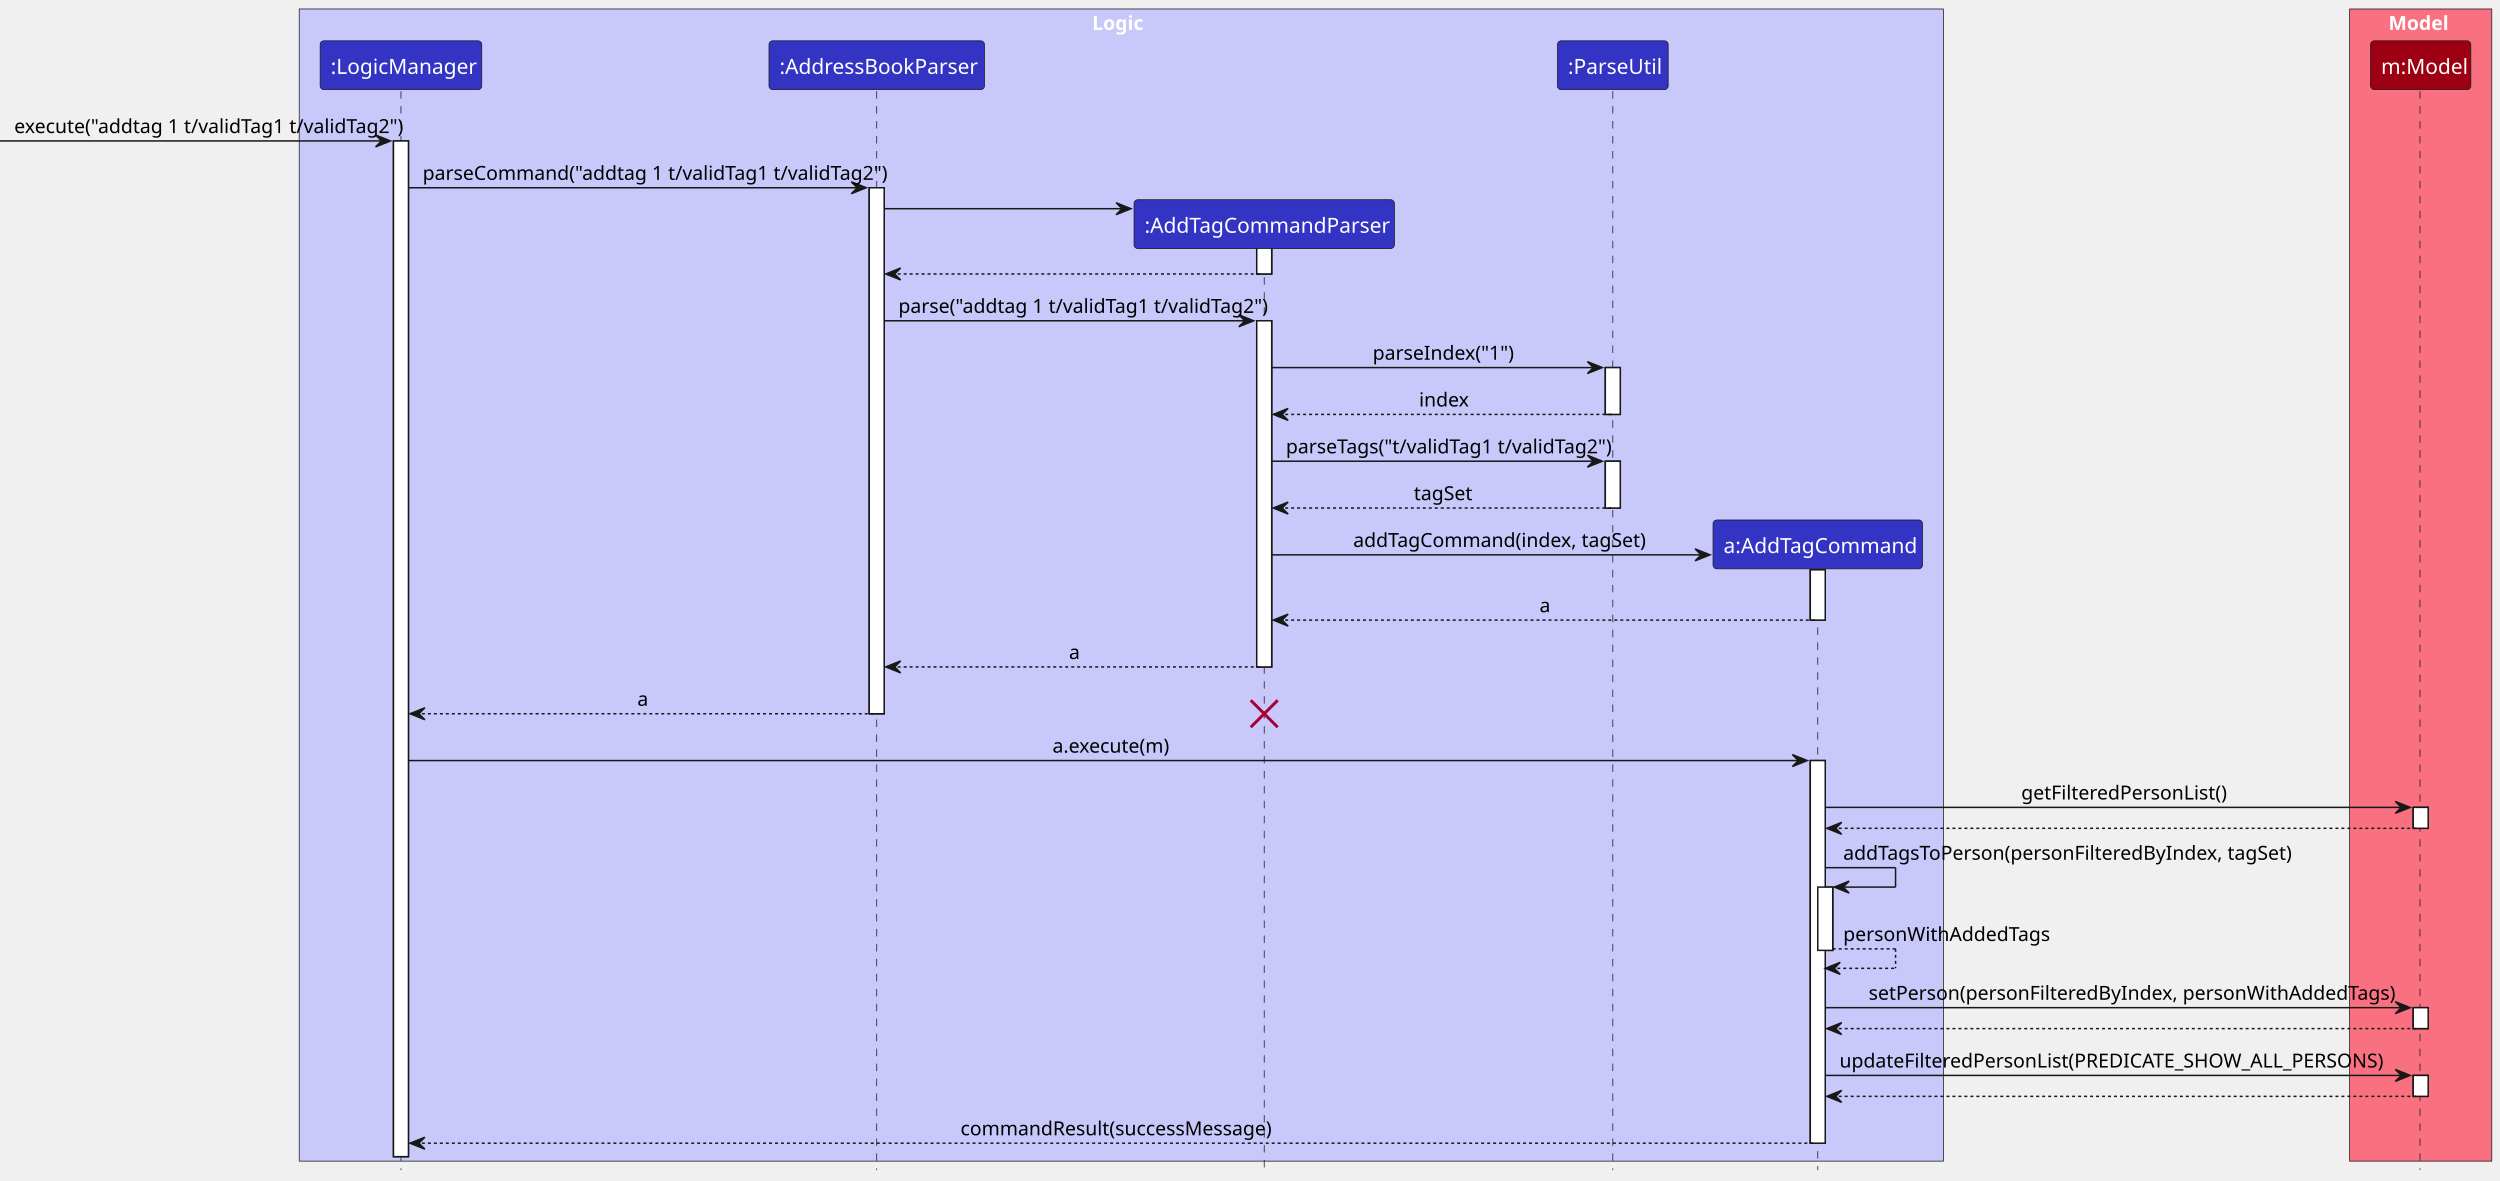
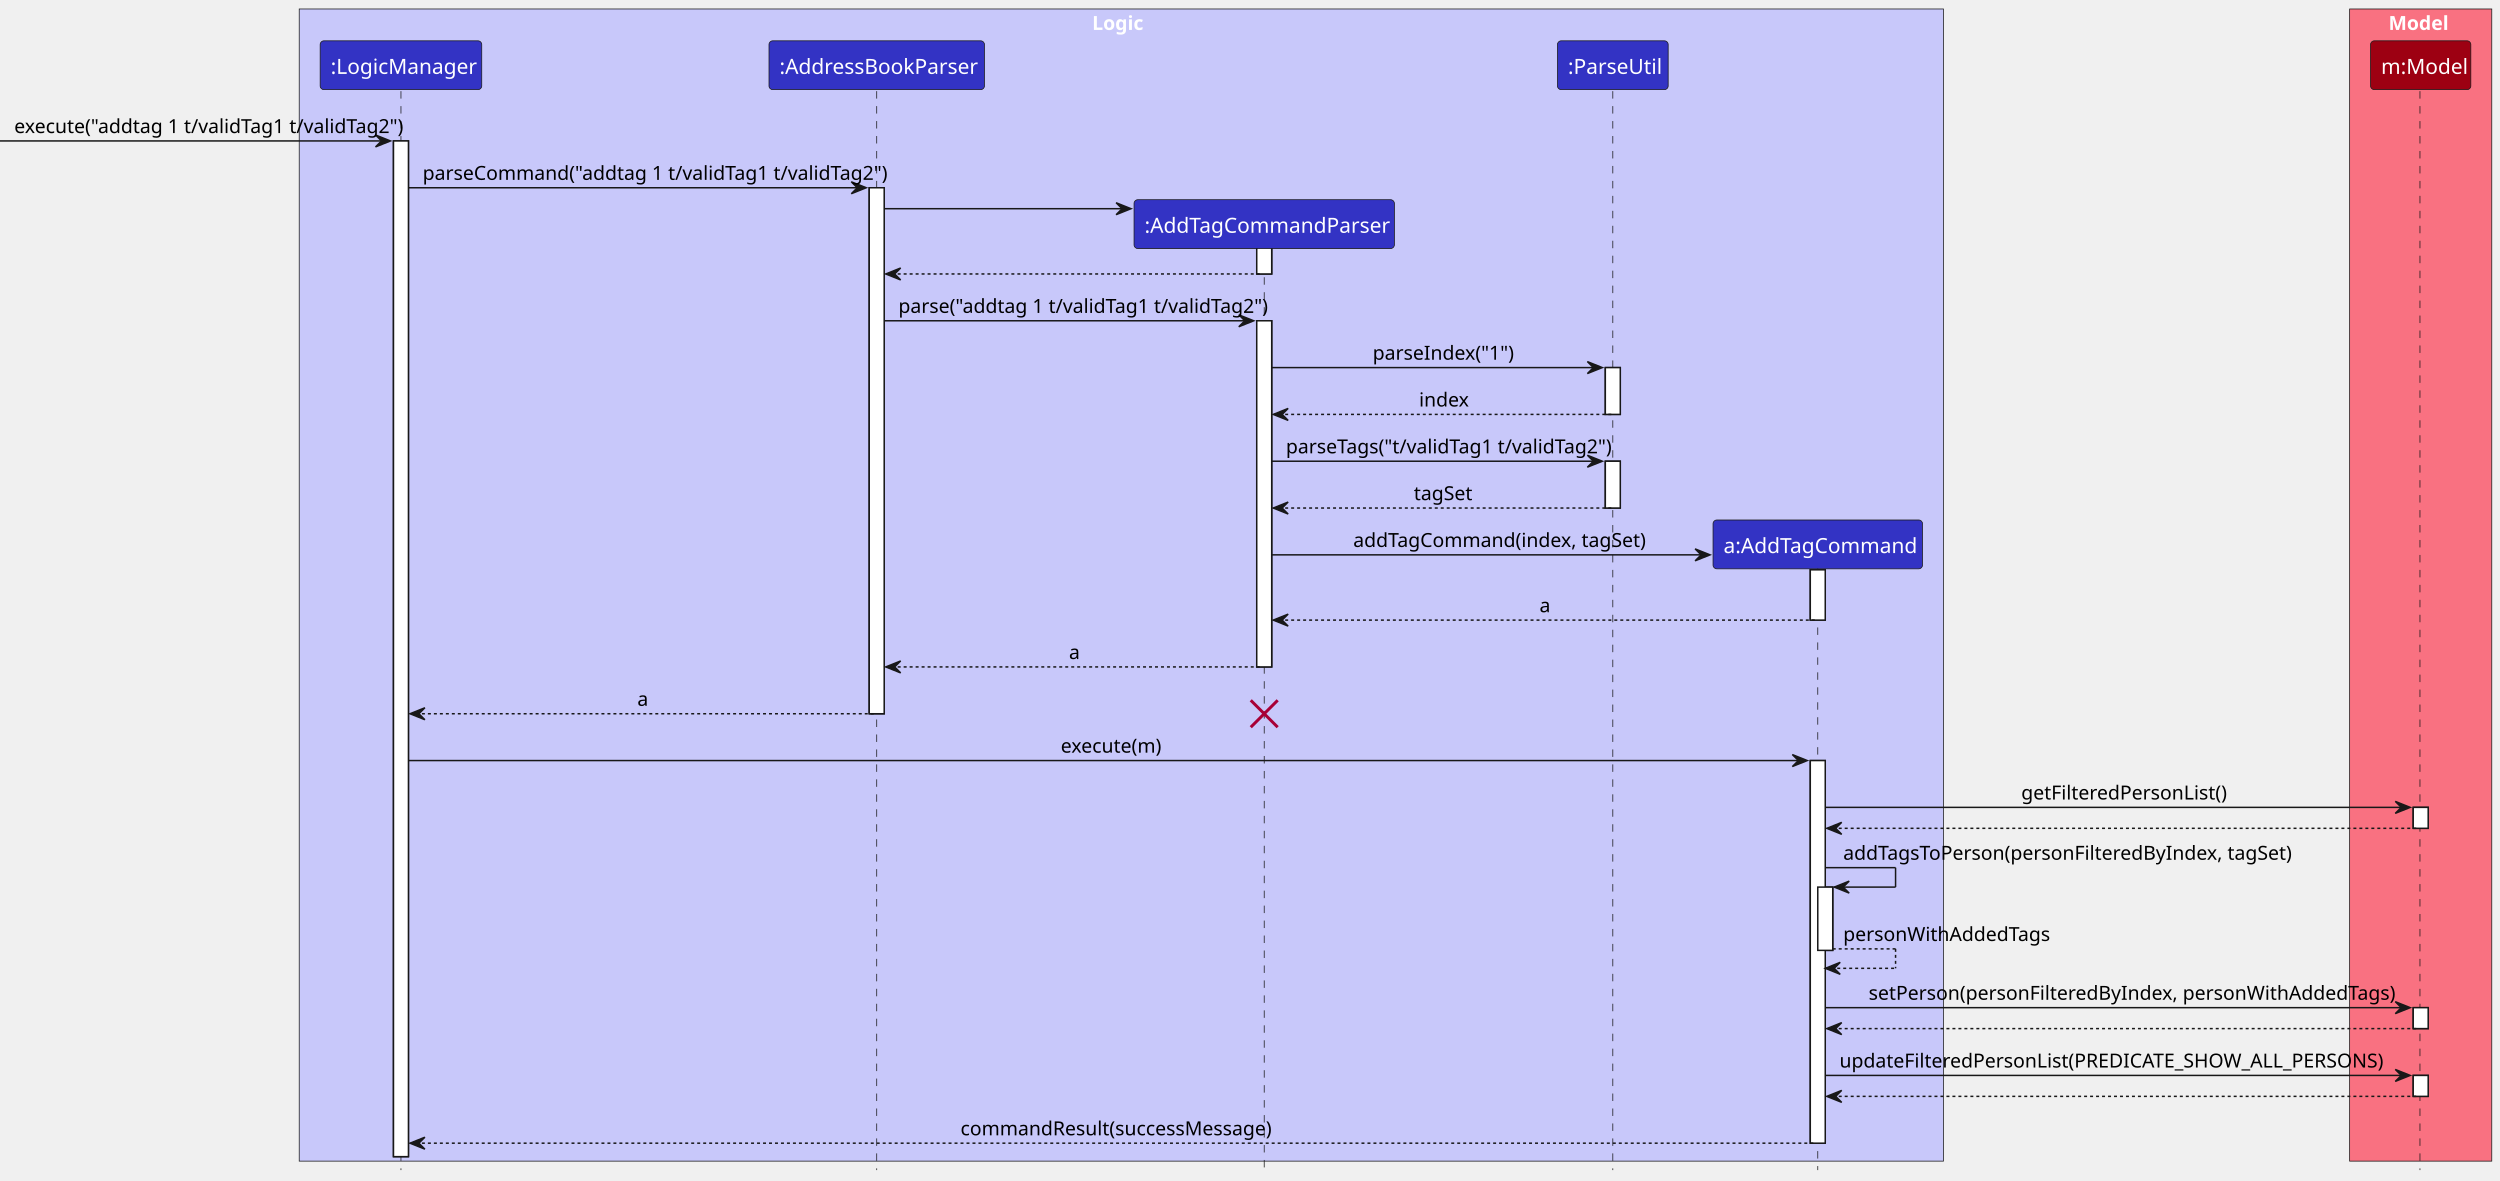
<svg xmlns="http://www.w3.org/2000/svg" contentStyleType="text/css" height="789px" preserveAspectRatio="none" style="width:1671px;height:789px;background:#FFFFFF;" version="1.1" viewBox="0 0 1671 789" width="1671px" zoomAndPan="magnify">
  <defs />
  <g>
    <rect fill="#C8C8FA" height="770.102" style="stroke:#181818;stroke-width:0.5;" width="1099" x="200" y="6" />
    <text fill="#FFFFFF" font-family="sans-serif" font-size="13" font-weight="bold" lengthAdjust="spacing" textLength="35" x="730" y="20.028">Logic</text>
    <rect fill="#F97181" height="770.102" style="stroke:#181818;stroke-width:0.5;" width="95" x="1570.5" y="6" />
    <text fill="#FFFFFF" font-family="sans-serif" font-size="13" font-weight="bold" lengthAdjust="spacing" textLength="39" x="1596.5" y="20.028">Model</text>
    <rect fill="#FFFFFF" height="678.898" style="stroke:#181818;stroke-width:1.0;" width="10" x="263" y="94.203" />
    <rect fill="#FFFFFF" height="351.57" style="stroke:#181818;stroke-width:1.0;" width="10" x="581" y="125.494" />
    <rect fill="#FFFFFF" height="33.621" style="stroke:#181818;stroke-width:1.0;" width="10" x="840" y="149.494" />
    <rect fill="#FFFFFF" height="231.367" style="stroke:#181818;stroke-width:1.0;" width="10" x="840" y="214.406" />
    <rect fill="#FFFFFF" height="31.291" style="stroke:#181818;stroke-width:1.0;" width="10" x="1073" y="245.697" />
    <rect fill="#FFFFFF" height="31.291" style="stroke:#181818;stroke-width:1.0;" width="10" x="1073" y="308.279" />
    <rect fill="#FFFFFF" height="33.621" style="stroke:#181818;stroke-width:1.0;" width="10" x="1210" y="380.861" />
    <rect fill="#FFFFFF" height="255.746" style="stroke:#181818;stroke-width:1.0;" width="10" x="1210" y="508.356" />
    <rect fill="#FFFFFF" height="42.291" style="stroke:#181818;stroke-width:1.0;" width="10" x="1215" y="592.938" />
    <rect fill="#FFFFFF" height="14" style="stroke:#181818;stroke-width:1.0;" width="10" x="1613" y="539.646" />
    <rect fill="#FFFFFF" height="14" style="stroke:#181818;stroke-width:1.0;" width="10" x="1613" y="673.519" />
    <rect fill="#FFFFFF" height="14" style="stroke:#181818;stroke-width:1.0;" width="10" x="1613" y="718.811" />
    <line style="stroke:#181818;stroke-width:0.5;stroke-dasharray:5.0,5.0;" x1="268" x2="268" y1="60.912" y2="782.102" />
    <line style="stroke:#181818;stroke-width:0.5;stroke-dasharray:5.0,5.0;" x1="586" x2="586" y1="60.912" y2="782.102" />
    <line style="stroke:#181818;stroke-width:0.5;stroke-dasharray:5.0,5.0;" x1="845" x2="845" y1="165.305" y2="782.102" />
    <line style="stroke:#181818;stroke-width:0.5;stroke-dasharray:5.0,5.0;" x1="1078" x2="1078" y1="60.912" y2="782.102" />
    <line style="stroke:#181818;stroke-width:0.5;stroke-dasharray:5.0,5.0;" x1="1215" x2="1215" y1="379.381" y2="782.102" />
    <line style="stroke:#181818;stroke-width:0.5;stroke-dasharray:5.0,5.0;" x1="1617.5" x2="1617.5" y1="60.912" y2="782.102" />
    <rect fill="#3333C4" height="32.621" rx="2.5" ry="2.5" style="stroke:#181818;stroke-width:0.5;" width="108" x="214" y="27.291" />
    <text fill="#FFFFFF" font-family="sans-serif" font-size="14" lengthAdjust="spacing" textLength="94" x="221" y="49.398">:LogicManager</text>
    <rect fill="#3333C4" height="32.621" rx="2.5" ry="2.5" style="stroke:#181818;stroke-width:0.5;" width="144" x="514" y="27.291" />
    <text fill="#FFFFFF" font-family="sans-serif" font-size="14" lengthAdjust="spacing" textLength="130" x="521" y="49.398">:AddressBookParser</text>
    <rect fill="#3333C4" height="32.621" rx="2.5" ry="2.5" style="stroke:#181818;stroke-width:0.5;" width="74" x="1041" y="27.291" />
    <text fill="#FFFFFF" font-family="sans-serif" font-size="14" lengthAdjust="spacing" textLength="60" x="1048" y="49.398">:ParseUtil</text>
    <rect fill="#9D0012" height="32.621" rx="2.5" ry="2.5" style="stroke:#181818;stroke-width:0.5;" width="67" x="1584.5" y="27.291" />
    <text fill="#FFFFFF" font-family="sans-serif" font-size="14" lengthAdjust="spacing" textLength="53" x="1591.5" y="49.398">m:Model</text>
    <rect fill="#FFFFFF" height="678.898" style="stroke:#181818;stroke-width:1.0;" width="10" x="263" y="94.203" />
    <rect fill="#FFFFFF" height="351.57" style="stroke:#181818;stroke-width:1.0;" width="10" x="581" y="125.494" />
    <rect fill="#FFFFFF" height="33.621" style="stroke:#181818;stroke-width:1.0;" width="10" x="840" y="149.494" />
    <rect fill="#FFFFFF" height="231.367" style="stroke:#181818;stroke-width:1.0;" width="10" x="840" y="214.406" />
    <rect fill="#FFFFFF" height="31.291" style="stroke:#181818;stroke-width:1.0;" width="10" x="1073" y="245.697" />
    <rect fill="#FFFFFF" height="31.291" style="stroke:#181818;stroke-width:1.0;" width="10" x="1073" y="308.279" />
    <rect fill="#FFFFFF" height="33.621" style="stroke:#181818;stroke-width:1.0;" width="10" x="1210" y="380.861" />
    <rect fill="#FFFFFF" height="255.746" style="stroke:#181818;stroke-width:1.0;" width="10" x="1210" y="508.356" />
    <rect fill="#FFFFFF" height="42.291" style="stroke:#181818;stroke-width:1.0;" width="10" x="1215" y="592.938" />
    <rect fill="#FFFFFF" height="14" style="stroke:#181818;stroke-width:1.0;" width="10" x="1613" y="539.646" />
    <rect fill="#FFFFFF" height="14" style="stroke:#181818;stroke-width:1.0;" width="10" x="1613" y="673.519" />
    <rect fill="#FFFFFF" height="14" style="stroke:#181818;stroke-width:1.0;" width="10" x="1613" y="718.811" />
    <polygon fill="#181818" points="251,90.203,261,94.203,251,98.203,255,94.203" style="stroke:#181818;stroke-width:1.0;" />
    <line style="stroke:#181818;stroke-width:1.0;" x1="0" x2="257" y1="94.203" y2="94.203" />
    <text fill="#000000" font-family="sans-serif" font-size="13" lengthAdjust="spacing" textLength="244" x="9.5" y="88.94">execute("addtag 1 t/validTag1 t/validTag2")</text>
    <polygon fill="#181818" points="569,121.494,579,125.494,569,129.494,573,125.494" style="stroke:#181818;stroke-width:1.0;" />
    <line style="stroke:#181818;stroke-width:1.0;" x1="273" x2="575" y1="125.494" y2="125.494" />
    <text fill="#000000" font-family="sans-serif" font-size="13" lengthAdjust="spacing" textLength="289" x="282.5" y="120.231">parseCommand("addtag 1 t/validTag1 t/validTag2")</text>
    <polygon fill="#181818" points="746,135.494,756,139.494,746,143.494,750,139.494" style="stroke:#181818;stroke-width:1.0;" />
    <line style="stroke:#181818;stroke-width:1.0;" x1="591" x2="752" y1="139.494" y2="139.494" />
    <rect fill="#3333C4" height="32.621" rx="2.5" ry="2.5" style="stroke:#181818;stroke-width:0.5;" width="174" x="758" y="133.494" />
    <text fill="#FFFFFF" font-family="sans-serif" font-size="14" lengthAdjust="spacing" textLength="160" x="765" y="155.602">:AddTagCommandParser</text>
    <polygon fill="#181818" points="602,179.115,592,183.115,602,187.115,598,183.115" style="stroke:#181818;stroke-width:1.0;" />
    <line style="stroke:#181818;stroke-width:1.0;stroke-dasharray:2.0,2.0;" x1="596" x2="844" y1="183.115" y2="183.115" />
    <polygon fill="#181818" points="828,210.406,838,214.406,828,218.406,832,214.406" style="stroke:#181818;stroke-width:1.0;" />
    <line style="stroke:#181818;stroke-width:1.0;" x1="591" x2="834" y1="214.406" y2="214.406" />
    <text fill="#000000" font-family="sans-serif" font-size="13" lengthAdjust="spacing" textLength="230" x="600.5" y="209.144">parse("addtag 1 t/validTag1 t/validTag2")</text>
    <polygon fill="#181818" points="1061,241.697,1071,245.697,1061,249.697,1065,245.697" style="stroke:#181818;stroke-width:1.0;" />
    <line style="stroke:#181818;stroke-width:1.0;" x1="850" x2="1067" y1="245.697" y2="245.697" />
    <text fill="#000000" font-family="sans-serif" font-size="13" lengthAdjust="spacing" textLength="88" x="917.5" y="240.435">parseIndex("1")</text>
    <polygon fill="#181818" points="861,272.988,851,276.988,861,280.988,857,276.988" style="stroke:#181818;stroke-width:1.0;" />
    <line style="stroke:#181818;stroke-width:1.0;stroke-dasharray:2.0,2.0;" x1="855" x2="1077" y1="276.988" y2="276.988" />
    <text fill="#000000" font-family="sans-serif" font-size="13" lengthAdjust="spacing" textLength="31" x="948.5" y="271.726">index</text>
    <polygon fill="#181818" points="1061,304.279,1071,308.279,1061,312.279,1065,308.279" style="stroke:#181818;stroke-width:1.0;" />
    <line style="stroke:#181818;stroke-width:1.0;" x1="850" x2="1067" y1="308.279" y2="308.279" />
    <text fill="#000000" font-family="sans-serif" font-size="13" lengthAdjust="spacing" textLength="204" x="859.5" y="303.017">parseTags("t/validTag1 t/validTag2")</text>
    <polygon fill="#181818" points="861,335.57,851,339.57,861,343.57,857,339.57" style="stroke:#181818;stroke-width:1.0;" />
    <line style="stroke:#181818;stroke-width:1.0;stroke-dasharray:2.0,2.0;" x1="855" x2="1077" y1="339.57" y2="339.57" />
    <text fill="#000000" font-family="sans-serif" font-size="13" lengthAdjust="spacing" textLength="38" x="945" y="334.308">tagSet</text>
    <polygon fill="#181818" points="1133,366.861,1143,370.861,1133,374.861,1137,370.861" style="stroke:#181818;stroke-width:1.0;" />
    <line style="stroke:#181818;stroke-width:1.0;" x1="850" x2="1139" y1="370.861" y2="370.861" />
    <text fill="#000000" font-family="sans-serif" font-size="13" lengthAdjust="spacing" textLength="186" x="904.5" y="365.599">addTagCommand(index, tagSet)</text>
    <rect fill="#3333C4" height="32.621" rx="2.5" ry="2.5" style="stroke:#181818;stroke-width:0.5;" width="140" x="1145" y="347.57" />
    <text fill="#FFFFFF" font-family="sans-serif" font-size="14" lengthAdjust="spacing" textLength="126" x="1152" y="369.678">a:AddTagCommand</text>
    <polygon fill="#181818" points="861,410.482,851,414.482,861,418.482,857,414.482" style="stroke:#181818;stroke-width:1.0;" />
    <line style="stroke:#181818;stroke-width:1.0;stroke-dasharray:2.0,2.0;" x1="855" x2="1214" y1="414.482" y2="414.482" />
    <text fill="#000000" font-family="sans-serif" font-size="13" lengthAdjust="spacing" textLength="7" x="1029" y="409.22">a</text>
    <polygon fill="#181818" points="602,441.773,592,445.773,602,449.773,598,445.773" style="stroke:#181818;stroke-width:1.0;" />
    <line style="stroke:#181818;stroke-width:1.0;stroke-dasharray:2.0,2.0;" x1="596" x2="844" y1="445.773" y2="445.773" />
    <text fill="#000000" font-family="sans-serif" font-size="13" lengthAdjust="spacing" textLength="7" x="714.5" y="440.511">a</text>
    <polygon fill="#181818" points="284,473.065,274,477.065,284,481.065,280,477.065" style="stroke:#181818;stroke-width:1.0;" />
    <line style="stroke:#181818;stroke-width:1.0;stroke-dasharray:2.0,2.0;" x1="278" x2="585" y1="477.065" y2="477.065" />
    <text fill="#000000" font-family="sans-serif" font-size="13" lengthAdjust="spacing" textLength="7" x="426" y="471.802">a</text>
    <line style="stroke:#A80036;stroke-width:2.0;" x1="836" x2="854" y1="468.065" y2="486.065" />
    <line style="stroke:#A80036;stroke-width:2.0;" x1="836" x2="854" y1="486.065" y2="468.065" />
    <polygon fill="#181818" points="1198,504.356,1208,508.356,1198,512.356,1202,508.356" style="stroke:#181818;stroke-width:1.0;" />
    <line style="stroke:#181818;stroke-width:1.0;" x1="273" x2="1204" y1="508.356" y2="508.356" />
-     <text fill="#000000" font-family="sans-serif" font-size="13" lengthAdjust="spacing" textLength="76" x="703.5" y="503.093">a.execute(m)</text>
+     <text fill="#000000" font-family="sans-serif" font-size="13" lengthAdjust="spacing" textLength="65" x="709" y="503.093">execute(m)</text>
    <polygon fill="#181818" points="1601,535.646,1611,539.646,1601,543.646,1605,539.646" style="stroke:#181818;stroke-width:1.0;" />
    <line style="stroke:#181818;stroke-width:1.0;" x1="1220" x2="1607" y1="539.646" y2="539.646" />
    <text fill="#000000" font-family="sans-serif" font-size="13" lengthAdjust="spacing" textLength="131" x="1351" y="534.384">getFilteredPersonList()</text>
    <polygon fill="#181818" points="1231,549.646,1221,553.646,1231,557.646,1227,553.646" style="stroke:#181818;stroke-width:1.0;" />
    <line style="stroke:#181818;stroke-width:1.0;stroke-dasharray:2.0,2.0;" x1="1225" x2="1617" y1="553.646" y2="553.646" />
    <line style="stroke:#181818;stroke-width:1.0;" x1="1220" x2="1267" y1="579.938" y2="579.938" />
    <line style="stroke:#181818;stroke-width:1.0;" x1="1267" x2="1267" y1="579.938" y2="592.938" />
    <line style="stroke:#181818;stroke-width:1.0;" x1="1226" x2="1267" y1="592.938" y2="592.938" />
    <polygon fill="#181818" points="1236,588.938,1226,592.938,1236,596.938,1232,592.938" style="stroke:#181818;stroke-width:1.0;" />
    <text fill="#000000" font-family="sans-serif" font-size="13" lengthAdjust="spacing" textLength="287" x="1232" y="574.675">addTagsToPerson(personFilteredByIndex, tagSet)</text>
    <line style="stroke:#181818;stroke-width:1.0;stroke-dasharray:2.0,2.0;" x1="1225" x2="1267" y1="634.229" y2="634.229" />
    <line style="stroke:#181818;stroke-width:1.0;stroke-dasharray:2.0,2.0;" x1="1267" x2="1267" y1="634.229" y2="647.229" />
    <line style="stroke:#181818;stroke-width:1.0;stroke-dasharray:2.0,2.0;" x1="1220" x2="1267" y1="647.229" y2="647.229" />
    <polygon fill="#181818" points="1230,643.229,1220,647.229,1230,651.229,1226,647.229" style="stroke:#181818;stroke-width:1.0;" />
    <text fill="#000000" font-family="sans-serif" font-size="13" lengthAdjust="spacing" textLength="131" x="1232" y="628.966">personWithAddedTags</text>
    <polygon fill="#181818" points="1601,669.519,1611,673.519,1601,677.519,1605,673.519" style="stroke:#181818;stroke-width:1.0;" />
    <line style="stroke:#181818;stroke-width:1.0;" x1="1220" x2="1607" y1="673.519" y2="673.519" />
    <text fill="#000000" font-family="sans-serif" font-size="13" lengthAdjust="spacing" textLength="335" x="1249" y="668.257">setPerson(personFilteredByIndex, personWithAddedTags)</text>
    <polygon fill="#181818" points="1231,683.519,1221,687.519,1231,691.519,1227,687.519" style="stroke:#181818;stroke-width:1.0;" />
    <line style="stroke:#181818;stroke-width:1.0;stroke-dasharray:2.0,2.0;" x1="1225" x2="1617" y1="687.519" y2="687.519" />
    <polygon fill="#181818" points="1601,714.811,1611,718.811,1601,722.811,1605,718.811" style="stroke:#181818;stroke-width:1.0;" />
    <line style="stroke:#181818;stroke-width:1.0;" x1="1220" x2="1607" y1="718.811" y2="718.811" />
    <text fill="#000000" font-family="sans-serif" font-size="13" lengthAdjust="spacing" textLength="374" x="1229.5" y="713.548">updateFilteredPersonList(PREDICATE_SHOW_ALL_PERSONS)</text>
    <polygon fill="#181818" points="1231,728.811,1221,732.811,1231,736.811,1227,732.811" style="stroke:#181818;stroke-width:1.0;" />
    <line style="stroke:#181818;stroke-width:1.0;stroke-dasharray:2.0,2.0;" x1="1225" x2="1617" y1="732.811" y2="732.811" />
    <polygon fill="#181818" points="284,760.102,274,764.102,284,768.102,280,764.102" style="stroke:#181818;stroke-width:1.0;" />
    <line style="stroke:#181818;stroke-width:1.0;stroke-dasharray:2.0,2.0;" x1="278" x2="1214" y1="764.102" y2="764.102" />
    <text fill="#000000" font-family="sans-serif" font-size="13" lengthAdjust="spacing" textLength="204" x="642" y="758.839">commandResult(successMessage)</text>
  </g>
</svg>
